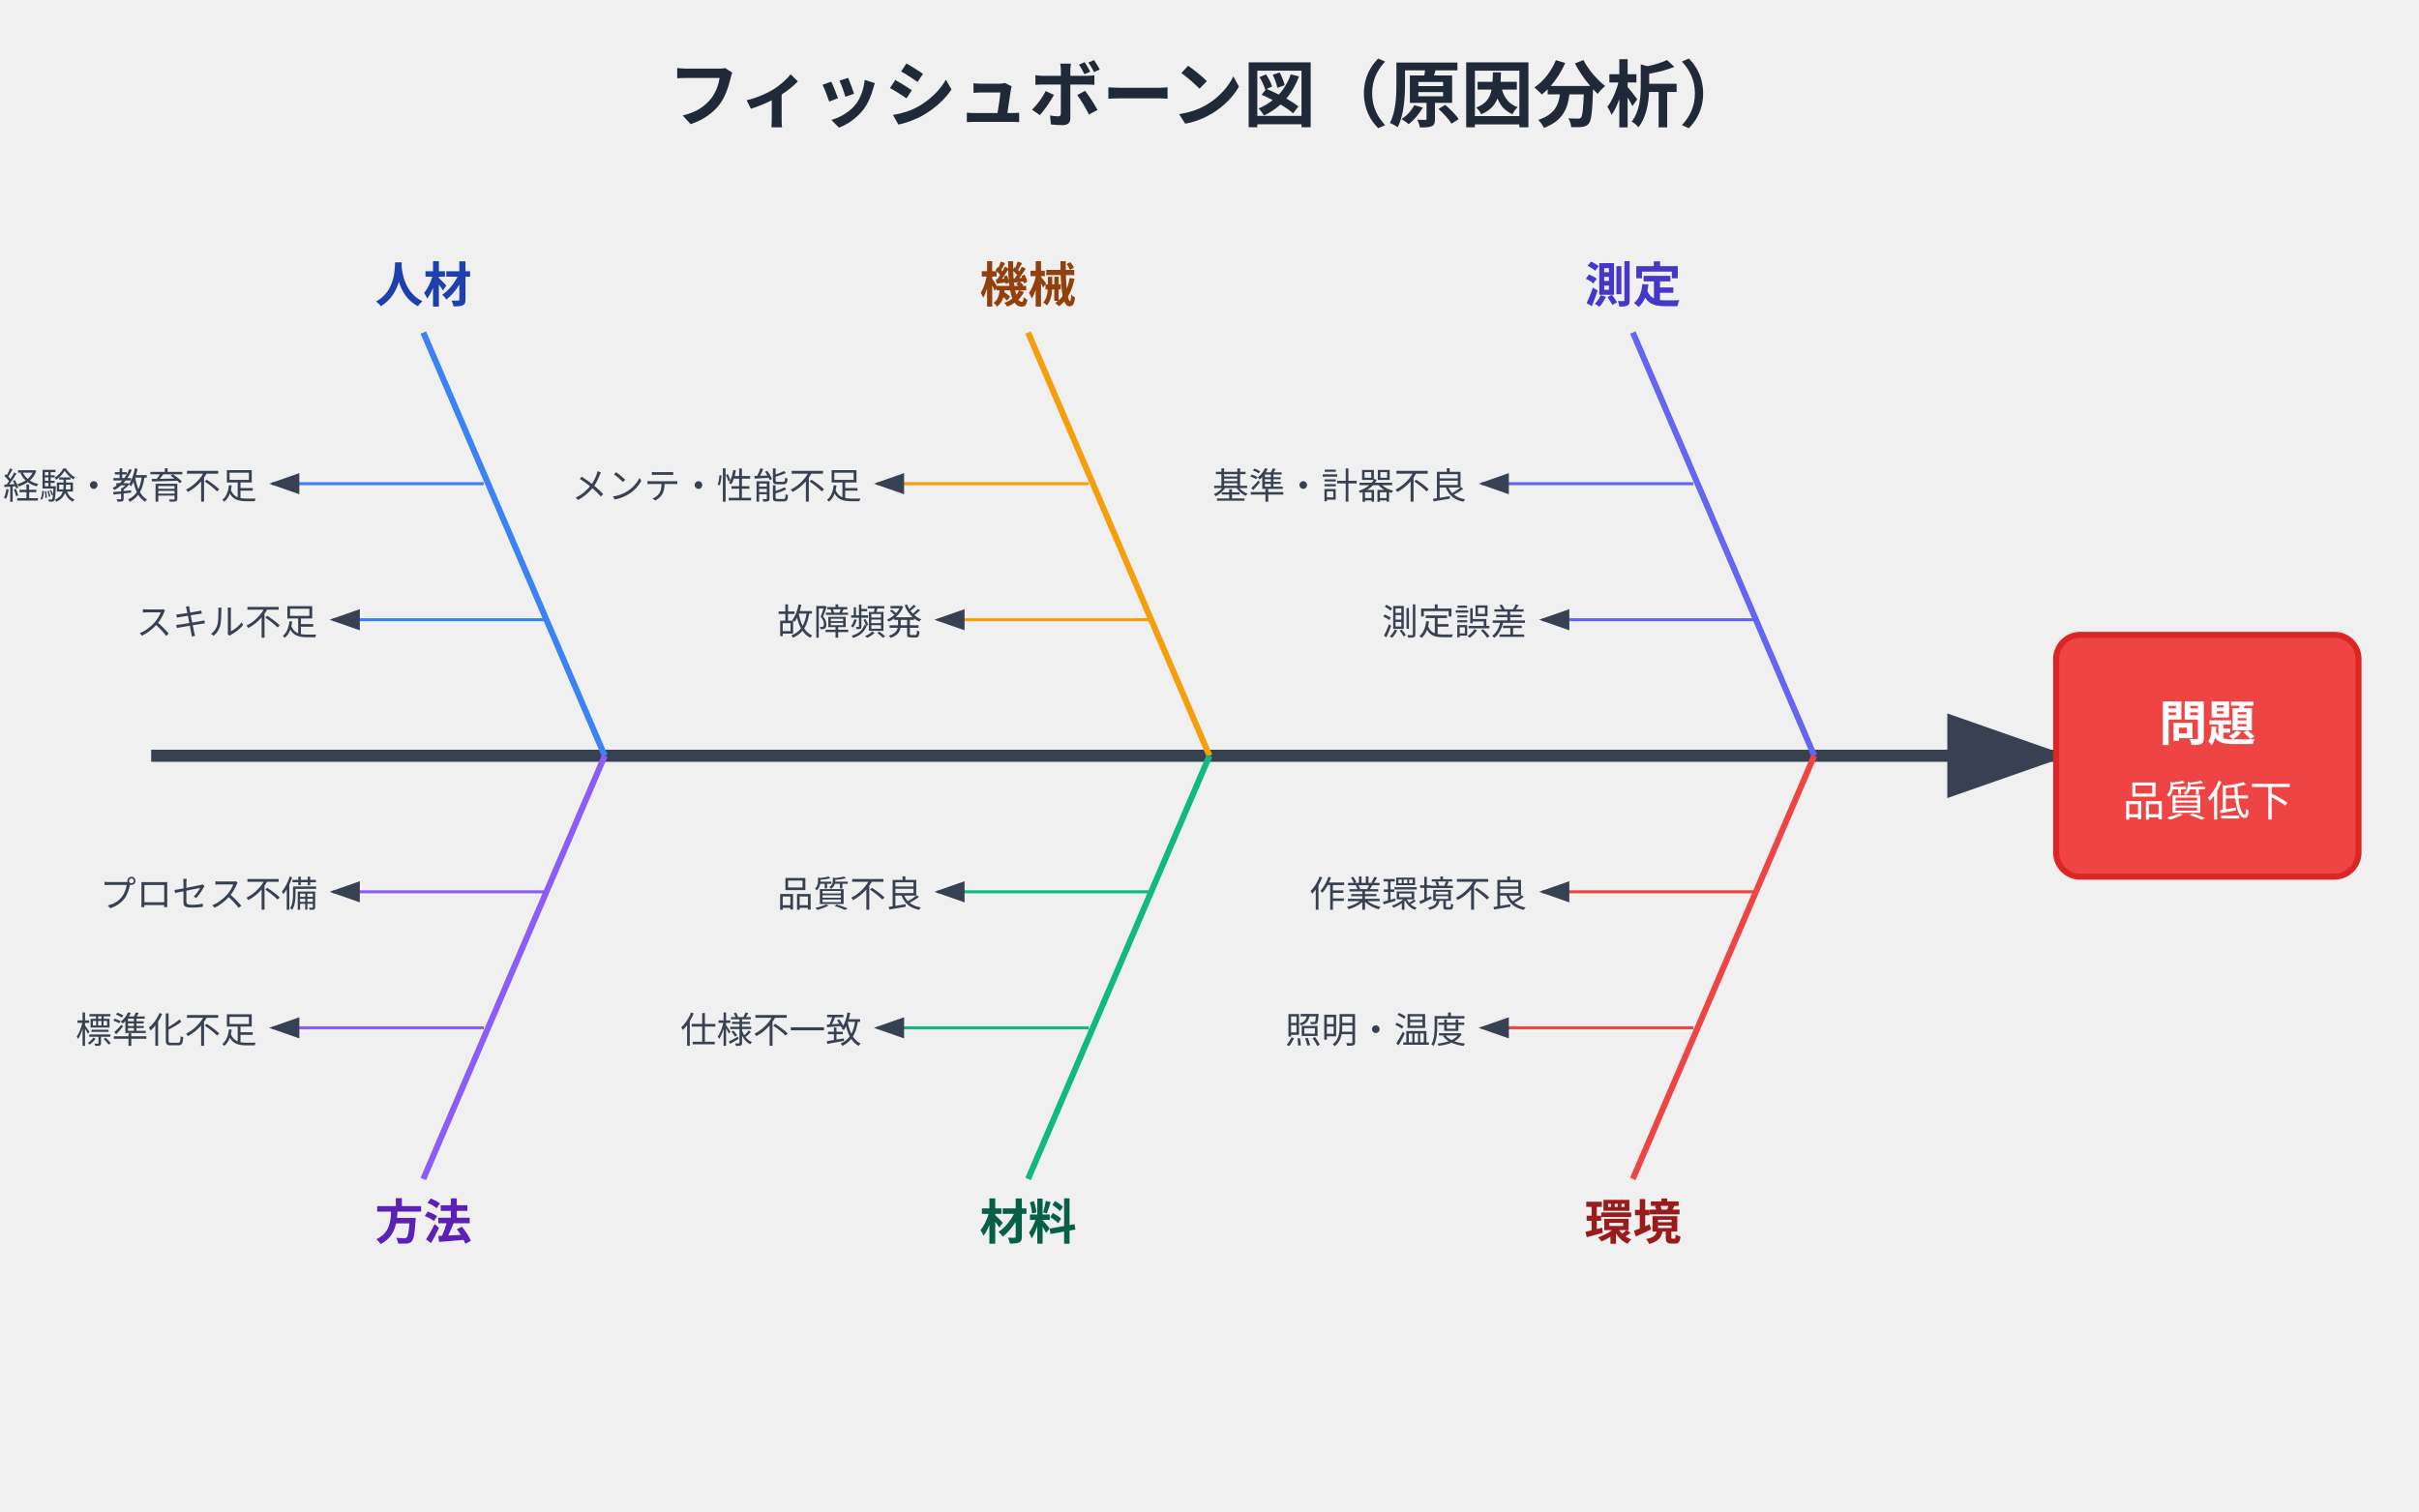
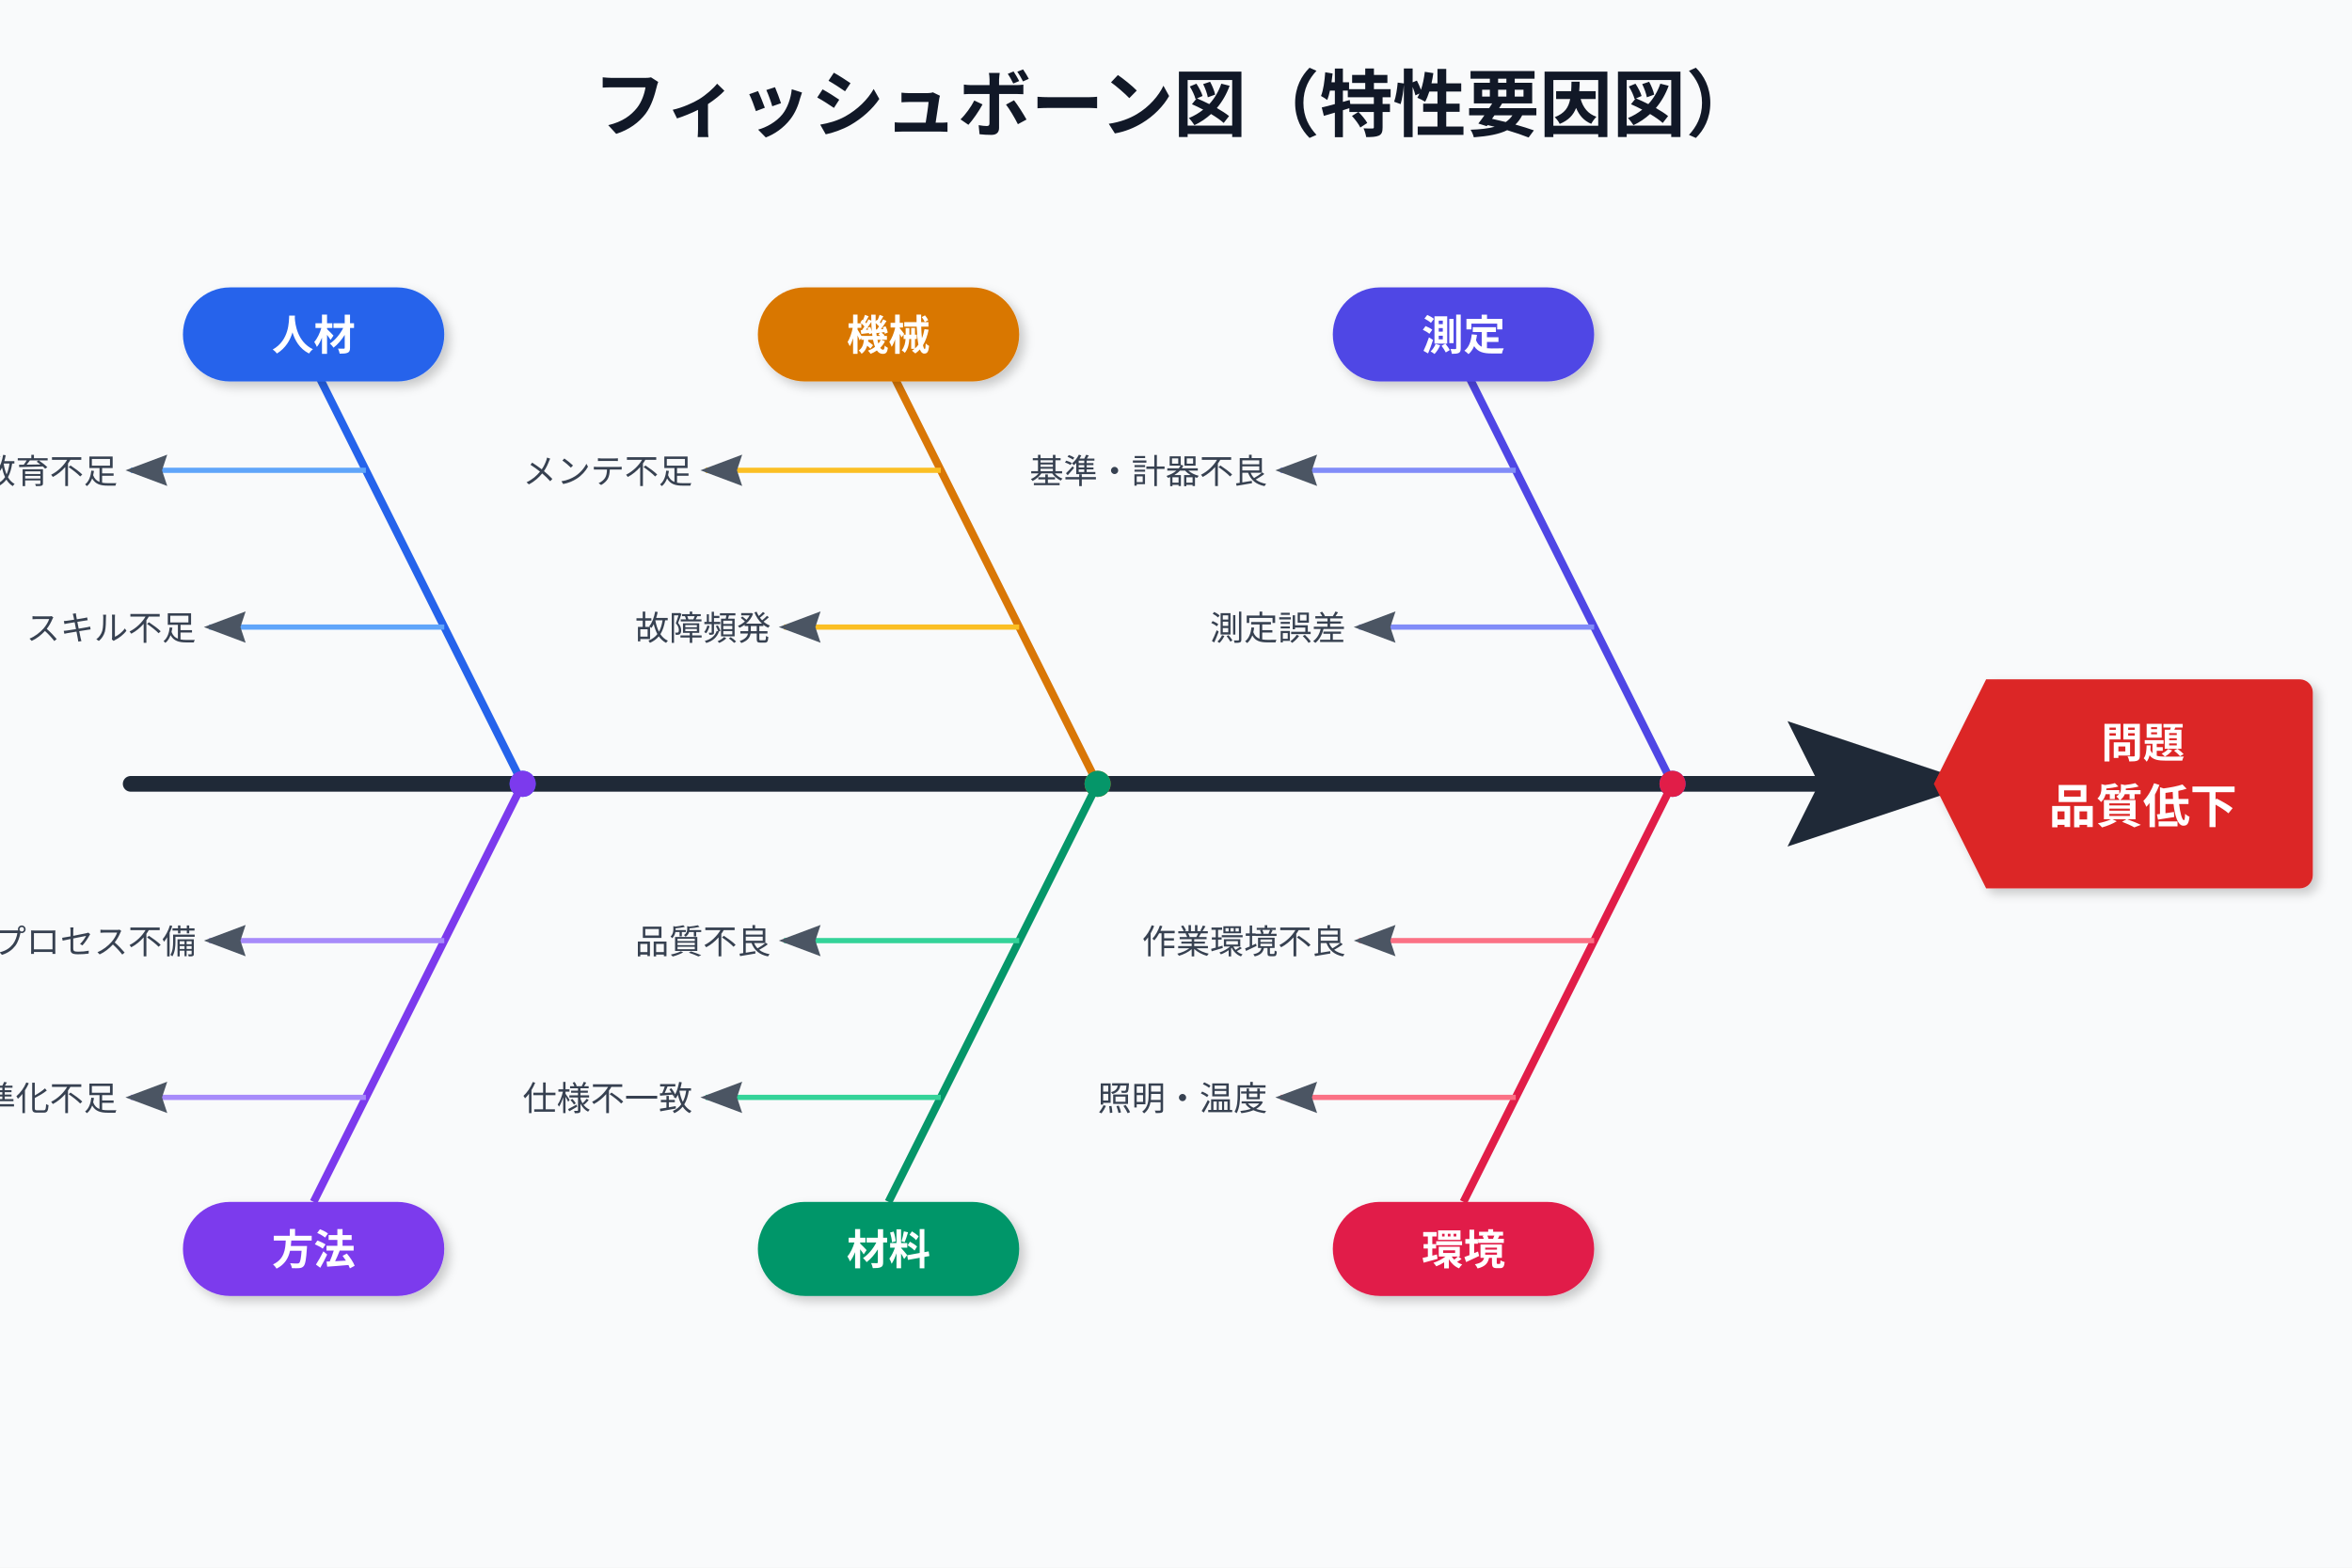
- <svg xmlns="http://www.w3.org/2000/svg" width="800" height="500">
+ <svg xmlns="http://www.w3.org/2000/svg" width="900" height="600">
  <defs>
-     <marker id="arrowhead" markerWidth="10" markerHeight="7" refX="9" refY="3.5" orient="auto">
-       <polygon points="0 0, 10 3.5, 0 7" fill="#374151" />
+     <marker id="arrowhead-main" markerWidth="12" markerHeight="12" refX="11" refY="6" orient="auto">
+       <path d="M0,2 L12,6 L0,10 L2,6 Z" fill="#1F2937" />
    </marker>
+     <marker id="arrowhead-sub" markerWidth="8" markerHeight="8" refX="7" refY="4" orient="auto">
+       <path d="M0,1 L8,4 L0,7 L1,4 Z" fill="#4B5563" />
+     </marker>
+     <filter id="shadow" x="-20%" y="-20%" width="140%" height="140%">
+       <feDropShadow dx="2" dy="2" stdDeviation="2" flood-opacity="0.2" />
+     </filter>
  </defs>
-   <rect width="800" height="500" fill="#ffffff" opacity="0" />
-   <text x="400" y="40" font-family="Arial, sans-serif" font-size="24" font-weight="bold" text-anchor="middle" fill="#1F2937">フィッシュボーン図（原因分析）</text>
-   <line x1="50" y1="250" x2="680" y2="250" stroke="#374151" stroke-width="4" marker-end="url(#arrowhead)" />
-   <rect x="680" y="210" width="100" height="80" rx="8" fill="#EF4444" stroke="#DC2626" stroke-width="2" />
-   <text x="730" y="245" font-family="Arial, sans-serif" font-size="16" font-weight="bold" text-anchor="middle" fill="white">問題</text>
-   <text x="730" y="270" font-family="Arial, sans-serif" font-size="14" text-anchor="middle" fill="white">品質低下</text>
-   <g transform="translate(200, 250)">
-     <line x1="0" y1="0" x2="-60" y2="-140" stroke="#3B82F6" stroke-width="2" />
-     <text x="-60" y="-150" font-family="Arial, sans-serif" font-size="16" font-weight="bold" fill="#1E40AF" text-anchor="middle">人材</text>
-     <line x1="-20" y1="-45" x2="-90" y2="-45" stroke="#3B82F6" stroke-width="1" marker-end="url(#arrowhead)" />
-     <text x="-95" y="-40" font-family="Arial, sans-serif" font-size="12" fill="#374151" text-anchor="end">スキル不足</text>
-     <line x1="-40" y1="-90" x2="-110" y2="-90" stroke="#3B82F6" stroke-width="1" marker-end="url(#arrowhead)" />
-     <text x="-115" y="-85" font-family="Arial, sans-serif" font-size="12" fill="#374151" text-anchor="end">経験・教育不足</text>
+   <rect width="900" height="600" fill="#F9FAFB" />
+   <text x="450" y="50" font-family="'Segoe UI', Roboto, Helvetica, Arial, sans-serif" font-size="28" font-weight="800" text-anchor="middle" fill="#111827">フィッシュボーン図（特性要因図）</text>
+   <line x1="50" y1="300" x2="750" y2="300" stroke="#1F2937" stroke-width="6" stroke-linecap="round" marker-end="url(#arrowhead-main)" />
+   <g transform="translate(760, 260)" filter="url(#shadow)">
+     <path d="M0,0 L120,0 A5,5 0 0 1 125,5 L125,75 A5,5 0 0 1 120,80 L0,80 L-20,40 Z" fill="#DC2626" />
+     <text x="60" y="30" font-family="'Segoe UI', Roboto, Helvetica, Arial, sans-serif" font-size="16" font-weight="bold" text-anchor="middle" fill="white">問題</text>
+     <text x="60" y="55" font-family="'Segoe UI', Roboto, Helvetica, Arial, sans-serif" font-size="18" font-weight="bold" text-anchor="middle" fill="white">品質低下</text>
  </g>
-   <g transform="translate(400, 250)">
-     <line x1="0" y1="0" x2="-60" y2="-140" stroke="#F59E0B" stroke-width="2" />
-     <text x="-60" y="-150" font-family="Arial, sans-serif" font-size="16" font-weight="bold" fill="#92400E" text-anchor="middle">機械</text>
-     <line x1="-20" y1="-45" x2="-90" y2="-45" stroke="#F59E0B" stroke-width="1" marker-end="url(#arrowhead)" />
-     <text x="-95" y="-40" font-family="Arial, sans-serif" font-size="12" fill="#374151" text-anchor="end">故障頻発</text>
-     <line x1="-40" y1="-90" x2="-110" y2="-90" stroke="#F59E0B" stroke-width="1" marker-end="url(#arrowhead)" />
-     <text x="-115" y="-85" font-family="Arial, sans-serif" font-size="12" fill="#374151" text-anchor="end">メンテ・性能不足</text>
+   <g transform="translate(200, 300)">
+     <circle cx="0" cy="0" r="5" fill="#2563EB" />
+     <line x1="0" y1="0" x2="-80" y2="-160" stroke="#2563EB" stroke-width="3" />
+     <g transform="translate(-130, -190)">
+       <rect width="100" height="36" rx="18" fill="#2563EB" filter="url(#shadow)" />
+       <text x="50" y="24" font-family="sans-serif" font-size="16" font-weight="bold" fill="white" text-anchor="middle">人材</text>
+     </g>
+     <line x1="-30" y1="-60" x2="-120" y2="-60" stroke="#60A5FA" stroke-width="2" marker-end="url(#arrowhead-sub)" />
+     <text x="-125" y="-55" font-family="sans-serif" font-size="13" fill="#374151" text-anchor="end" font-weight="500">スキル不足</text>
+     <line x1="-60" y1="-120" x2="-150" y2="-120" stroke="#60A5FA" stroke-width="2" marker-end="url(#arrowhead-sub)" />
+     <text x="-155" y="-115" font-family="sans-serif" font-size="13" fill="#374151" text-anchor="end" font-weight="500">経験・教育不足</text>
  </g>
-   <g transform="translate(600, 250)">
-     <line x1="0" y1="0" x2="-60" y2="-140" stroke="#6366F1" stroke-width="2" />
-     <text x="-60" y="-150" font-family="Arial, sans-serif" font-size="16" font-weight="bold" fill="#4338CA" text-anchor="middle">測定</text>
-     <line x1="-20" y1="-45" x2="-90" y2="-45" stroke="#6366F1" stroke-width="1" marker-end="url(#arrowhead)" />
-     <text x="-95" y="-40" font-family="Arial, sans-serif" font-size="12" fill="#374151" text-anchor="end">測定誤差</text>
-     <line x1="-40" y1="-90" x2="-110" y2="-90" stroke="#6366F1" stroke-width="1" marker-end="url(#arrowhead)" />
-     <text x="-115" y="-85" font-family="Arial, sans-serif" font-size="12" fill="#374151" text-anchor="end">基準・計器不良</text>
+   <g transform="translate(420, 300)">
+     <circle cx="0" cy="0" r="5" fill="#D97706" />
+     <line x1="0" y1="0" x2="-80" y2="-160" stroke="#D97706" stroke-width="3" />
+     <g transform="translate(-130, -190)">
+       <rect width="100" height="36" rx="18" fill="#D97706" filter="url(#shadow)" />
+       <text x="50" y="24" font-family="sans-serif" font-size="16" font-weight="bold" fill="white" text-anchor="middle">機械</text>
+     </g>
+     <line x1="-30" y1="-60" x2="-120" y2="-60" stroke="#FBBF24" stroke-width="2" marker-end="url(#arrowhead-sub)" />
+     <text x="-125" y="-55" font-family="sans-serif" font-size="13" fill="#374151" text-anchor="end" font-weight="500">故障頻発</text>
+     <line x1="-60" y1="-120" x2="-150" y2="-120" stroke="#FBBF24" stroke-width="2" marker-end="url(#arrowhead-sub)" />
+     <text x="-155" y="-115" font-family="sans-serif" font-size="13" fill="#374151" text-anchor="end" font-weight="500">メンテ不足</text>
  </g>
-   <g transform="translate(200, 250)">
-     <line x1="0" y1="0" x2="-60" y2="140" stroke="#8B5CF6" stroke-width="2" />
-     <text x="-60" y="160" font-family="Arial, sans-serif" font-size="16" font-weight="bold" fill="#5B21B6" text-anchor="middle">方法</text>
-     <line x1="-20" y1="45" x2="-90" y2="45" stroke="#8B5CF6" stroke-width="1" marker-end="url(#arrowhead)" />
-     <text x="-95" y="50" font-family="Arial, sans-serif" font-size="12" fill="#374151" text-anchor="end">プロセス不備</text>
-     <line x1="-40" y1="90" x2="-110" y2="90" stroke="#8B5CF6" stroke-width="1" marker-end="url(#arrowhead)" />
-     <text x="-115" y="95" font-family="Arial, sans-serif" font-size="12" fill="#374151" text-anchor="end">標準化不足</text>
+   <g transform="translate(640, 300)">
+     <circle cx="0" cy="0" r="5" fill="#4F46E5" />
+     <line x1="0" y1="0" x2="-80" y2="-160" stroke="#4F46E5" stroke-width="3" />
+     <g transform="translate(-130, -190)">
+       <rect width="100" height="36" rx="18" fill="#4F46E5" filter="url(#shadow)" />
+       <text x="50" y="24" font-family="sans-serif" font-size="16" font-weight="bold" fill="white" text-anchor="middle">測定</text>
+     </g>
+     <line x1="-30" y1="-60" x2="-120" y2="-60" stroke="#818CF8" stroke-width="2" marker-end="url(#arrowhead-sub)" />
+     <text x="-125" y="-55" font-family="sans-serif" font-size="13" fill="#374151" text-anchor="end" font-weight="500">測定誤差</text>
+     <line x1="-60" y1="-120" x2="-150" y2="-120" stroke="#818CF8" stroke-width="2" marker-end="url(#arrowhead-sub)" />
+     <text x="-155" y="-115" font-family="sans-serif" font-size="13" fill="#374151" text-anchor="end" font-weight="500">基準・計器不良</text>
  </g>
-   <g transform="translate(400, 250)">
-     <line x1="0" y1="0" x2="-60" y2="140" stroke="#10B981" stroke-width="2" />
-     <text x="-60" y="160" font-family="Arial, sans-serif" font-size="16" font-weight="bold" fill="#065F46" text-anchor="middle">材料</text>
-     <line x1="-20" y1="45" x2="-90" y2="45" stroke="#10B981" stroke-width="1" marker-end="url(#arrowhead)" />
-     <text x="-95" y="50" font-family="Arial, sans-serif" font-size="12" fill="#374151" text-anchor="end">品質不良</text>
-     <line x1="-40" y1="90" x2="-110" y2="90" stroke="#10B981" stroke-width="1" marker-end="url(#arrowhead)" />
-     <text x="-115" y="95" font-family="Arial, sans-serif" font-size="12" fill="#374151" text-anchor="end">仕様不一致</text>
+   <g transform="translate(200, 300)">
+     <circle cx="0" cy="0" r="5" fill="#7C3AED" />
+     <line x1="0" y1="0" x2="-80" y2="160" stroke="#7C3AED" stroke-width="3" />
+     <g transform="translate(-130, 160)">
+       <rect width="100" height="36" rx="18" fill="#7C3AED" filter="url(#shadow)" />
+       <text x="50" y="24" font-family="sans-serif" font-size="16" font-weight="bold" fill="white" text-anchor="middle">方法</text>
+     </g>
+     <line x1="-30" y1="60" x2="-120" y2="60" stroke="#A78BFA" stroke-width="2" marker-end="url(#arrowhead-sub)" />
+     <text x="-125" y="65" font-family="sans-serif" font-size="13" fill="#374151" text-anchor="end" font-weight="500">プロセス不備</text>
+     <line x1="-60" y1="120" x2="-150" y2="120" stroke="#A78BFA" stroke-width="2" marker-end="url(#arrowhead-sub)" />
+     <text x="-155" y="125" font-family="sans-serif" font-size="13" fill="#374151" text-anchor="end" font-weight="500">標準化不足</text>
  </g>
-   <g transform="translate(600, 250)">
-     <line x1="0" y1="0" x2="-60" y2="140" stroke="#EF4444" stroke-width="2" />
-     <text x="-60" y="160" font-family="Arial, sans-serif" font-size="16" font-weight="bold" fill="#991B1B" text-anchor="middle">環境</text>
-     <line x1="-20" y1="45" x2="-90" y2="45" stroke="#EF4444" stroke-width="1" marker-end="url(#arrowhead)" />
-     <text x="-95" y="50" font-family="Arial, sans-serif" font-size="12" fill="#374151" text-anchor="end">作業環境不良</text>
-     <line x1="-40" y1="90" x2="-110" y2="90" stroke="#EF4444" stroke-width="1" marker-end="url(#arrowhead)" />
-     <text x="-115" y="95" font-family="Arial, sans-serif" font-size="12" fill="#374151" text-anchor="end">照明・温度</text>
+   <g transform="translate(420, 300)">
+     <circle cx="0" cy="0" r="5" fill="#059669" />
+     <line x1="0" y1="0" x2="-80" y2="160" stroke="#059669" stroke-width="3" />
+     <g transform="translate(-130, 160)">
+       <rect width="100" height="36" rx="18" fill="#059669" filter="url(#shadow)" />
+       <text x="50" y="24" font-family="sans-serif" font-size="16" font-weight="bold" fill="white" text-anchor="middle">材料</text>
+     </g>
+     <line x1="-30" y1="60" x2="-120" y2="60" stroke="#34D399" stroke-width="2" marker-end="url(#arrowhead-sub)" />
+     <text x="-125" y="65" font-family="sans-serif" font-size="13" fill="#374151" text-anchor="end" font-weight="500">品質不良</text>
+     <line x1="-60" y1="120" x2="-150" y2="120" stroke="#34D399" stroke-width="2" marker-end="url(#arrowhead-sub)" />
+     <text x="-155" y="125" font-family="sans-serif" font-size="13" fill="#374151" text-anchor="end" font-weight="500">仕様不一致</text>
+   </g>
+   <g transform="translate(640, 300)">
+     <circle cx="0" cy="0" r="5" fill="#E11D48" />
+     <line x1="0" y1="0" x2="-80" y2="160" stroke="#E11D48" stroke-width="3" />
+     <g transform="translate(-130, 160)">
+       <rect width="100" height="36" rx="18" fill="#E11D48" filter="url(#shadow)" />
+       <text x="50" y="24" font-family="sans-serif" font-size="16" font-weight="bold" fill="white" text-anchor="middle">環境</text>
+     </g>
+     <line x1="-30" y1="60" x2="-120" y2="60" stroke="#FB7185" stroke-width="2" marker-end="url(#arrowhead-sub)" />
+     <text x="-125" y="65" font-family="sans-serif" font-size="13" fill="#374151" text-anchor="end" font-weight="500">作業環境不良</text>
+     <line x1="-60" y1="120" x2="-150" y2="120" stroke="#FB7185" stroke-width="2" marker-end="url(#arrowhead-sub)" />
+     <text x="-155" y="125" font-family="sans-serif" font-size="13" fill="#374151" text-anchor="end" font-weight="500">照明・温度</text>
  </g>
</svg>
